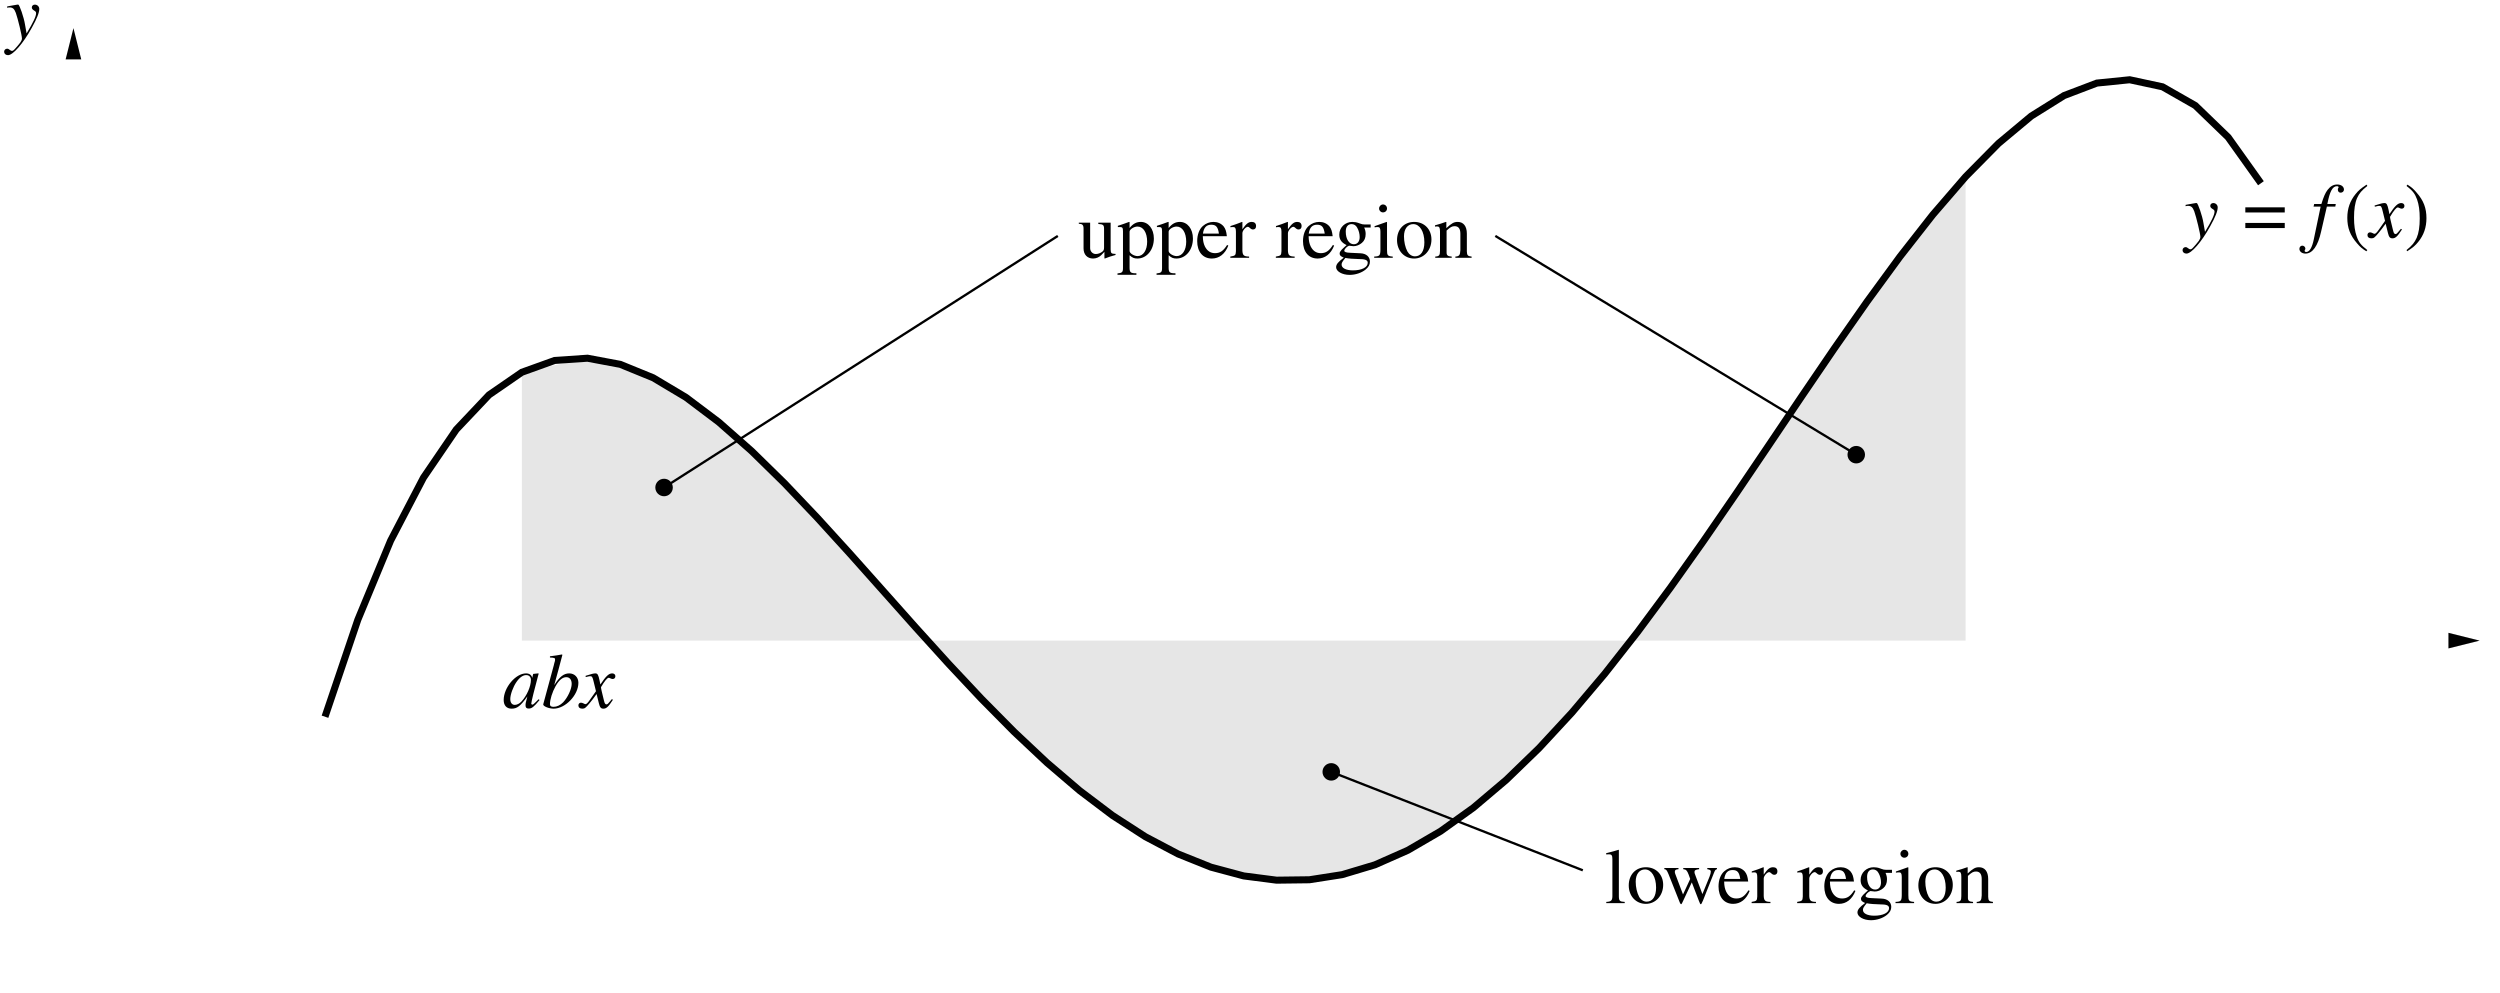
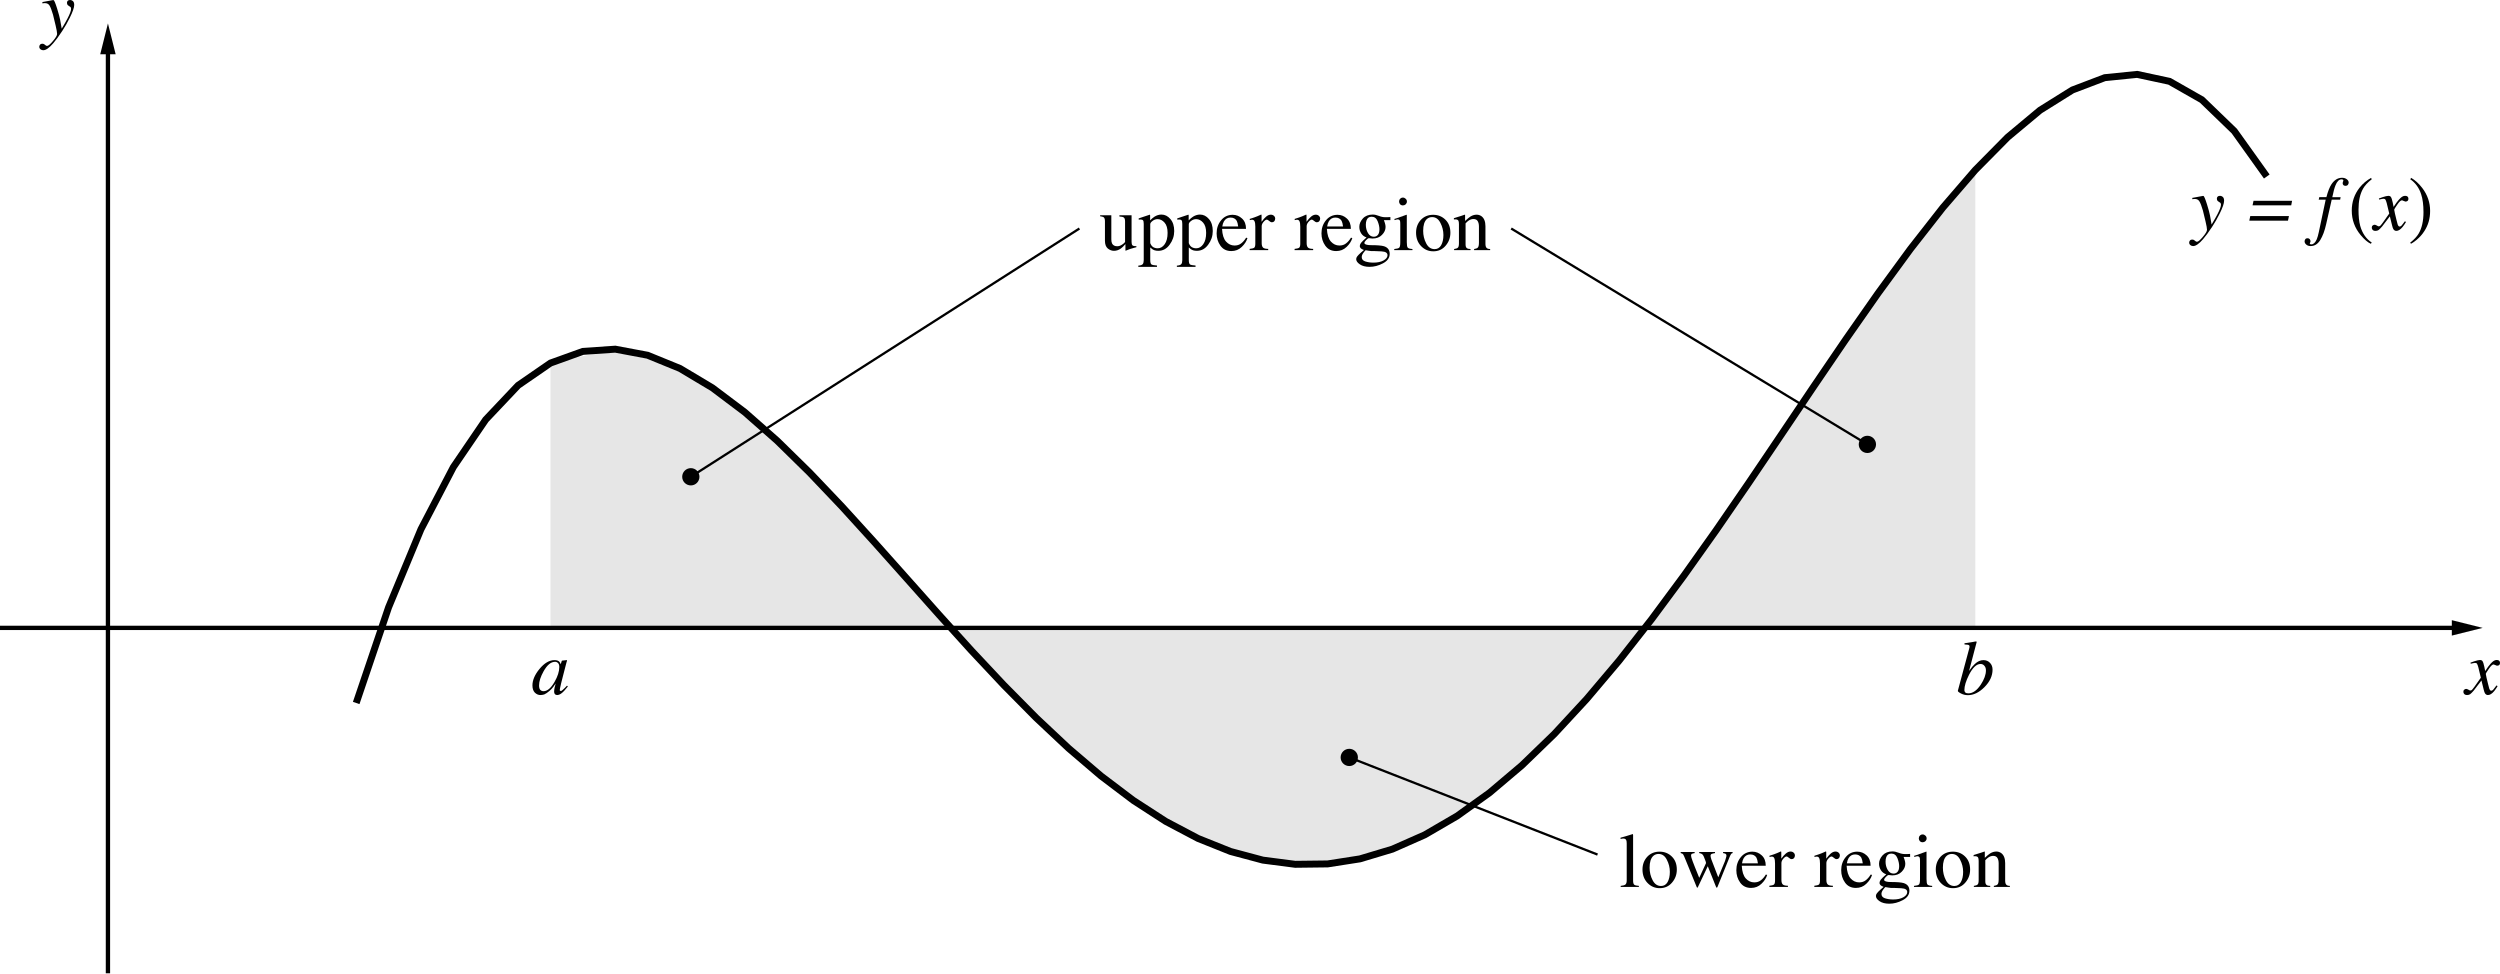
- <svg xmlns="http://www.w3.org/2000/svg" version="1.1" id="svg1" width="426.667" height="169.333" viewBox="0 0 426.667 169.333">
-   <defs id="defs1">
-     <clipPath clipPathUnits="userSpaceOnUse" id="clipPath1">
-       <path d="M -77.3,47.4 H 2306.7 V -3322.6 H -77.3 Z" id="path1" />
-     </clipPath>
-     <clipPath clipPathUnits="userSpaceOnUse" id="clipPath2">
-       <path d="M -13.333,176 H 433.333 V -6.667 H -13.333 Z" id="path2" />
-     </clipPath>
-     <clipPath clipPathUnits="userSpaceOnUse" id="clipPath3">
-       <path d="M -6.667,169.333 H 426.667 V 0 H -6.667 Z" id="path3" />
-     </clipPath>
-   </defs>
-   <g id="g1">
-     <g id="g19">
-       <g clip-path="url(#clipPath3)" id="g18">
-         <g clip-path="url(#clipPath2)" id="g17">
-           <path d="m 798,903.508 84,17.98 84,-25.027 84,-56.723 84,-78.136 84,-90.321 84,-94.316 84,-91.172 84,-81.93 84,-67.64 84,-49.336 84,-28.082 84,-4.903 84,19.145 84,43.016 84,65.671 84,86.059 84,103.137 84,115.867 84,123.187 84,124.071 84,117.465 84,102.31 V 560 H 798 v 343.508" style="fill:#e6e6e6;fill-opacity:1;fill-rule:nonzero;stroke:none" transform="matrix(0.1333333,0,0,-0.1333333,-17.33333,184)" id="path4" />
-           <path d="m 546,462.582 42,124.055 42,101.351 42,80.555 42,61.602 42,44.418 42,28.945 42,15.117 42,2.863 42,-7.871 42,-17.156 42,-25.066 42,-31.657 42,-36.996 42,-41.14 42,-44.176 42,-46.145 42,-47.129 42,-47.187 42,-46.387 42,-44.785 42,-42.461 42,-39.469 42,-35.883 42,-31.757 42,-27.164 42,-22.172 42,-16.844 42,-11.238 42,-5.426 42,0.523 42,6.555 42,12.59 42,18.578 42,24.438 42,30.121 42,35.55 42,40.664 42,45.395 42,49.684 42,53.453 42,56.656 42,59.211 42,61.055 42,62.132 42,62.368 42,61.703 42,60.062 42,57.403 42,53.62 42,48.69 42,42.53 42,35.06 42,26.25 42,15.99 42,4.26 42,-9.03 42,-23.96 42,-40.55 42,-58.92" style="fill:none;stroke:#000000;stroke-width:9;stroke-linecap:butt;stroke-linejoin:miter;stroke-miterlimit:10;stroke-dasharray:none;stroke-opacity:1" transform="matrix(0.1333333,0,0,-0.1333333,-17.33333,184)" id="path5" />
-           <path d="m 84,560 h 3220 m -40,0 v 10 l 40,-10 -40,-10 v 10 h 40 M 224,112 v 1232 m 0,-40 h -10 l 10,40 10,-40 h -10 v 40" style="fill:#000000;fill-opacity:1;fill-rule:nonzero;stroke:none" transform="matrix(0.1333333,0,0,-0.1333333,-17.33333,184)" id="path6" />
-           <path d="M 1484,1078 980,756 m 1064,322 462,-280 M 2156,266 1834,392" style="fill:none;stroke:#000000;stroke-width:3;stroke-linecap:butt;stroke-linejoin:miter;stroke-miterlimit:10;stroke-dasharray:none;stroke-opacity:1" transform="matrix(0.1333333,0,0,-0.1333333,-17.33333,184)" id="path7" />
-           <path d="m 991.199,756 c 0,6.184 -5.015,11.199 -11.199,11.199 -6.184,0 -11.199,-5.015 -11.199,-11.199 0,-6.184 5.015,-11.199 11.199,-11.199 6.184,0 11.199,5.015 11.199,11.199" style="fill:#000000;fill-opacity:1;fill-rule:nonzero;stroke:none" transform="matrix(0.1333333,0,0,-0.1333333,-17.33333,184)" id="path8" />
-           <path d="m 2517.2,798 c 0,6.184 -5.02,11.199 -11.2,11.199 -6.18,0 -11.2,-5.015 -11.2,-11.199 0,-6.184 5.02,-11.199 11.2,-11.199 6.18,0 11.2,5.015 11.2,11.199" style="fill:#000000;fill-opacity:1;fill-rule:nonzero;stroke:none" transform="matrix(0.1333333,0,0,-0.1333333,-17.33333,184)" id="path9" />
-           <path d="m 1845.2,392 c 0,6.184 -5.02,11.199 -11.2,11.199 -6.18,0 -11.2,-5.015 -11.2,-11.199 0,-6.184 5.02,-11.199 11.2,-11.199 6.18,0 11.2,5.015 11.2,11.199" style="fill:#000000;fill-opacity:1;fill-rule:nonzero;stroke:none" transform="matrix(0.1333333,0,0,-0.1333333,-17.33333,184)" id="path10" />
-           <text xml:space="preserve" transform="matrix(1.333333,0,0,1.333333,85.73333,120.8)" clip-path="url(#clipPath1)" id="text17">
-             <tspan style="font-style:italic;font-variant:normal;font-weight:normal;font-size:10px;font-family:Times;writing-mode:lr-tb;fill:#000000;fill-opacity:1;fill-rule:nonzero;stroke:none" x="0" dx="0 179.8 61.08" y="0" id="tspan10">abx</tspan>
-             <tspan style="font-style:italic;font-variant:normal;font-weight:normal;font-size:10px;font-family:Times;writing-mode:lr-tb;fill:#000000;fill-opacity:1;fill-rule:nonzero;stroke:none" x="-63.54" y="-85.6" id="tspan11">y</tspan>
-             <tspan style="font-style:italic;font-variant:normal;font-weight:normal;font-size:10px;font-family:Times;writing-mode:lr-tb;fill:#000000;fill-opacity:1;fill-rule:nonzero;stroke:none" x="215.3" y="-60.2" id="tspan12">y = f</tspan>
-             <tspan style="font-variant:normal;font-weight:normal;font-size:10px;font-family:Times;writing-mode:lr-tb;fill:#000000;fill-opacity:1;fill-rule:nonzero;stroke:none" x="235.67" y="-60.2" id="tspan13">(</tspan>
-             <tspan style="font-style:italic;font-variant:normal;font-weight:normal;font-size:10px;font-family:Times;writing-mode:lr-tb;fill:#000000;fill-opacity:1;fill-rule:nonzero;stroke:none" x="239" y="-60.2" id="tspan14">x</tspan>
-             <tspan style="font-variant:normal;font-weight:normal;font-size:10px;font-family:Times;writing-mode:lr-tb;fill:#000000;fill-opacity:1;fill-rule:nonzero;stroke:none" x="243.44" y="-60.2" id="tspan15">)</tspan>
-             <tspan style="font-variant:normal;font-weight:normal;font-size:10px;font-family:Times;writing-mode:lr-tb;fill:#000000;fill-opacity:1;fill-rule:nonzero;stroke:none" x="73.691" y="-57.6" id="tspan16">upper region</tspan>
-             <tspan style="font-variant:normal;font-weight:normal;font-size:10px;font-family:Times;writing-mode:lr-tb;fill:#000000;fill-opacity:1;fill-rule:nonzero;stroke:none" x="141.1" y="25" id="tspan17">lower region</tspan>
-           </text>
-         </g>
+ <svg xmlns="http://www.w3.org/2000/svg" xmlns:xlink="http://www.w3.org/1999/xlink" width="324.249pt" height="126.236pt" viewBox="0 0 324.249 126.236" version="1.1" id="svg62">
+   <defs id="defs18">
+     <g id="g18">
+       <g id="glyph-0-0">
+         <path d="m 3.641,-3.531 c 0,-0.227 -0.055,-0.395 -0.156,-0.5 C 3.379,-4.145 3.25,-4.203 3.094,-4.203 c -0.531,0 -1.027,0.406 -1.484,1.219 -0.398,0.711 -0.594,1.324 -0.594,1.844 0,0.262 0.051,0.453 0.156,0.578 0.113,0.117 0.254,0.172 0.422,0.172 0.488,0 0.961,-0.395 1.422,-1.188 0.414,-0.719 0.625,-1.367 0.625,-1.953 z M 3.031,-4.422 c 0.258,0 0.457,0.062 0.594,0.188 0.07,0.074 0.129,0.168 0.172,0.281 L 3.828,-3.875 3.938,-4.25 C 3.945,-4.289 3.957,-4.316 3.969,-4.328 3.977,-4.348 4,-4.359 4.031,-4.359 l 0.562,-0.062 c 0.031,0 0.047,0.008 0.047,0.016 0.008,0.012 0.008,0.031 0,0.062 -0.012,0.043 -0.023,0.078 -0.031,0.109 -0.012,0.023 -0.023,0.055 -0.031,0.094 l -0.453,1.75 c -0.094,0.375 -0.18,0.703 -0.25,0.984 -0.117,0.5 -0.172,0.789 -0.172,0.859 0,0.043 0.008,0.074 0.031,0.094 0.031,0.023 0.062,0.031 0.094,0.031 0.031,0 0.062,-0.004 0.094,-0.016 0.031,-0.02 0.07,-0.051 0.125,-0.094 L 4.125,-0.594 C 4.156,-0.625 4.188,-0.656 4.219,-0.688 4.25,-0.719 4.289,-0.754 4.344,-0.797 L 4.641,-1.109 4.75,-1 C 4.414,-0.57 4.145,-0.281 3.938,-0.125 3.738,0.027 3.547,0.109 3.359,0.109 c -0.125,0 -0.227,-0.043 -0.297,-0.125 C 3,-0.098 2.969,-0.207 2.969,-0.344 c 0,-0.113 0.02,-0.281 0.062,-0.5 C 3.082,-1.062 3.129,-1.242 3.172,-1.391 3.109,-1.297 3.008,-1.156 2.875,-0.969 2.738,-0.781 2.566,-0.598 2.359,-0.422 2.117,-0.211 1.895,-0.059 1.688,0.031 c -0.18,0.051 -0.344,0.078 -0.5,0.078 -0.262,0 -0.5,-0.105 -0.719,-0.312 -0.211,-0.219 -0.312,-0.531 -0.312,-0.938 0,-0.676 0.301,-1.383 0.906,-2.125 0.633,-0.77 1.289,-1.156 1.969,-1.156 z m 0,0" id="path1" />
+       </g>
+       <g id="glyph-0-1">
+         <path d="M 1.688,-5.859 C 1.707,-5.93 1.723,-5.992 1.734,-6.047 1.742,-6.109 1.75,-6.156 1.75,-6.188 1.75,-6.227 1.738,-6.27 1.719,-6.312 1.695,-6.352 1.645,-6.383 1.562,-6.406 1.539,-6.414 1.504,-6.422 1.453,-6.422 1.398,-6.43 1.281,-6.441 1.094,-6.453 v -0.156 C 1.195,-6.629 1.312,-6.645 1.438,-6.656 c 0.125,-0.02 0.289,-0.047 0.5,-0.078 0.02,0 0.113,-0.016 0.281,-0.047 0.176,-0.039 0.305,-0.062 0.391,-0.062 0.008,0 0.02,0.008 0.031,0.016 0.02,0.012 0.031,0.031 0.031,0.062 l -0.016,0.062 -0.969,3.688 c 0.289,-0.414 0.539,-0.719 0.75,-0.906 0.352,-0.332 0.723,-0.5 1.109,-0.5 0.352,0 0.641,0.121 0.859,0.359 0.219,0.23 0.328,0.523 0.328,0.875 0,0.812 -0.355,1.574 -1.062,2.281 C 2.984,-0.219 2.27,0.125 1.531,0.125 1.195,0.125 0.891,0.043 0.609,-0.109 0.336,-0.254 0.211,-0.367 0.234,-0.453 Z m -0.094,5.75 c 0.57,0 1.109,-0.375 1.609,-1.125 C 3.648,-1.91 3.875,-2.531 3.875,-3.094 c 0,-0.25 -0.07,-0.445 -0.203,-0.594 -0.125,-0.156 -0.293,-0.234 -0.5,-0.234 -0.512,0 -1.008,0.465 -1.484,1.391 -0.406,0.805 -0.609,1.469 -0.609,2 0,0.125 0.039,0.23 0.125,0.312 0.082,0.074 0.211,0.109 0.391,0.109 z m 0,0" id="path2" />
+       </g>
+       <g id="glyph-0-2">
+         <path d="m -0.281,-0.328 c 0,-0.125 0.043,-0.211 0.125,-0.266 0.074,-0.062 0.152,-0.094 0.234,-0.094 0.039,0 0.078,0.008 0.109,0.016 0.039,0.012 0.086,0.031 0.141,0.062 L 0.5,-0.516 c 0.02,0.012 0.039,0.023 0.062,0.031 0.02,0 0.039,0 0.062,0 0.082,0 0.145,-0.02 0.188,-0.062 0.051,-0.039 0.164,-0.18 0.344,-0.422 0.125,-0.164 0.398,-0.555 0.828,-1.172 0,-0.02 -0.043,-0.191 -0.125,-0.516 C 1.785,-2.988 1.719,-3.27 1.656,-3.5 1.594,-3.727 1.535,-3.879 1.484,-3.953 1.441,-4.023 1.352,-4.062 1.219,-4.062 c -0.043,0 -0.133,0.016 -0.266,0.047 -0.086,0.023 -0.18,0.043 -0.281,0.062 l -0.031,-0.141 0.531,-0.188 C 1.316,-4.332 1.445,-4.367 1.562,-4.391 1.688,-4.422 1.789,-4.438 1.875,-4.438 c 0.133,0 0.234,0.039 0.297,0.109 0.102,0.137 0.191,0.398 0.266,0.781 L 2.547,-3 c 0.289,-0.445 0.52,-0.758 0.688,-0.938 0.145,-0.164 0.281,-0.289 0.406,-0.375 0.133,-0.082 0.258,-0.125 0.375,-0.125 0.113,0 0.203,0.016 0.266,0.047 0.125,0.062 0.188,0.18 0.188,0.344 0,0.105 -0.031,0.188 -0.094,0.25 -0.062,0.062 -0.141,0.094 -0.234,0.094 -0.043,0 -0.078,0 -0.109,0 C 4,-3.711 3.969,-3.727 3.938,-3.75 L 3.797,-3.797 C 3.766,-3.816 3.734,-3.832 3.703,-3.844 3.672,-3.852 3.645,-3.859 3.625,-3.859 c -0.148,0 -0.352,0.195 -0.609,0.578 -0.262,0.375 -0.391,0.59 -0.391,0.641 0,0.055 0.031,0.215 0.094,0.484 0.062,0.262 0.129,0.543 0.203,0.844 0.062,0.281 0.113,0.48 0.156,0.594 0.07,0.18 0.156,0.266 0.25,0.266 0.094,0 0.18,-0.047 0.266,-0.141 0.094,-0.102 0.234,-0.285 0.422,-0.547 l 0.141,0.094 c -0.148,0.25 -0.293,0.465 -0.438,0.641 C 3.438,-0.062 3.164,0.109 2.906,0.109 2.738,0.109 2.609,0.027 2.516,-0.125 2.461,-0.219 2.41,-0.367 2.359,-0.578 L 2.062,-1.781 l -1,1.312 C 0.863,-0.238 0.707,-0.082 0.594,0 0.488,0.07 0.359,0.109 0.203,0.109 c -0.207,0 -0.348,-0.07 -0.422,-0.203 -0.039,-0.062 -0.062,-0.141 -0.062,-0.234 z m 0,0" id="path3" />
+       </g>
+       <g id="glyph-0-3">
+         <path d="m -0.266,1.625 c 0,-0.105 0.039,-0.199 0.109,-0.281 C -0.094,1.27 0,1.234 0.125,1.234 c 0.082,0 0.156,0.016 0.219,0.047 0.062,0.031 0.125,0.078 0.188,0.141 L 0.594,1.469 C 0.613,1.488 0.633,1.5 0.656,1.5 0.688,1.508 0.719,1.516 0.75,1.516 c 0.156,0 0.41,-0.215 0.766,-0.641 0.352,-0.418 0.531,-0.719 0.531,-0.906 0,-0.188 -0.062,-0.547 -0.188,-1.078 C 1.742,-1.641 1.629,-2.113 1.516,-2.531 1.348,-3.113 1.195,-3.508 1.062,-3.719 c -0.125,-0.207 -0.32,-0.312 -0.578,-0.312 -0.023,0 -0.059,0 -0.109,0 -0.043,0 -0.121,0.012 -0.234,0.031 v -0.172 l 1.344,-0.25 h 0.094 c 0.082,-0.008 0.238,0.355 0.469,1.094 0.207,0.668 0.336,1.152 0.391,1.453 l 0.203,1.156 c 0.344,-0.57 0.594,-1.008 0.75,-1.312 0.312,-0.602 0.469,-1.023 0.469,-1.266 0,-0.051 -0.012,-0.102 -0.031,-0.156 C 3.805,-3.516 3.758,-3.562 3.688,-3.594 L 3.609,-3.641 c -0.055,-0.031 -0.117,-0.078 -0.188,-0.141 -0.062,-0.07 -0.094,-0.172 -0.094,-0.297 0,-0.102 0.031,-0.188 0.094,-0.25 0.062,-0.07 0.16,-0.109 0.297,-0.109 0.156,0 0.285,0.055 0.391,0.156 0.102,0.094 0.156,0.258 0.156,0.484 0,0.344 -0.195,0.902 -0.578,1.672 C 3.395,-1.531 3.066,-0.957 2.703,-0.406 2.254,0.277 1.863,0.812 1.531,1.188 1.02,1.781 0.594,2.078 0.25,2.078 c -0.137,0 -0.254,-0.043 -0.359,-0.125 C -0.211,1.867 -0.266,1.758 -0.266,1.625 Z m 0,0" id="path4" />
+       </g>
+       <g id="glyph-0-4" />
+       <g id="glyph-0-5">
+         <path d="M 6.141,-3.797 6.031,-3.203 H 1.016 l 0.125,-0.594 z m -0.406,1.984 -0.125,0.594 H 0.594 l 0.125,-0.594 z m 0,0" id="path5" />
+       </g>
+       <g id="glyph-0-6">
+         <path d="m 4.234,-6.156 c 0,0.105 -0.039,0.203 -0.109,0.297 -0.074,0.086 -0.172,0.125 -0.297,0.125 -0.117,0 -0.211,-0.031 -0.281,-0.094 -0.062,-0.07 -0.094,-0.156 -0.094,-0.25 0,-0.062 0.031,-0.176 0.094,-0.344 0,-0.039 -0.023,-0.078 -0.062,-0.109 C 3.43,-6.562 3.375,-6.578 3.312,-6.578 c -0.324,0 -0.59,0.266 -0.797,0.797 -0.125,0.305 -0.262,0.809 -0.406,1.516 H 3.188 L 3.125,-3.938 H 2.031 L 1.312,-0.766 c -0.188,0.852 -0.445,1.539 -0.766,2.062 -0.324,0.52 -0.738,0.781 -1.25,0.781 -0.227,0 -0.414,-0.062 -0.562,-0.188 -0.145,-0.125 -0.219,-0.266 -0.219,-0.422 0,-0.094 0.031,-0.188 0.094,-0.281 0.062,-0.086 0.156,-0.125 0.281,-0.125 0.117,0 0.211,0.035 0.281,0.109 0.074,0.082 0.109,0.176 0.109,0.281 0,0.051 -0.016,0.109 -0.047,0.172 -0.031,0.062 -0.047,0.102 -0.047,0.125 0,0.031 0.023,0.055 0.062,0.078 0.031,0.02 0.078,0.031 0.141,0.031 0.273,0 0.508,-0.219 0.703,-0.656 C 0.188,0.973 0.273,0.66 0.359,0.266 L 1.25,-3.938 H 0.344 L 0.422,-4.266 H 1.344 C 1.539,-5.016 1.758,-5.57 2,-5.938 2.375,-6.5 2.832,-6.781 3.375,-6.781 c 0.238,0 0.441,0.062 0.609,0.188 0.164,0.125 0.25,0.273 0.25,0.438 z m 0,0" id="path6" />
+       </g>
+       <g id="glyph-1-0">
+         <path d="m 0.453,-2.516 c 0,-1.125 0.336,-2.117 1.016,-2.984 0.414,-0.52 0.91,-0.941 1.484,-1.266 l 0.094,0.172 c -0.531,0.418 -0.906,0.824 -1.125,1.219 -0.398,0.688 -0.594,1.602 -0.594,2.734 0,0.844 0.07,1.543 0.219,2.094 0.27,0.965 0.77,1.691 1.5,2.172 l -0.125,0.156 c -0.406,-0.188 -0.844,-0.562 -1.312,-1.125 -0.773,-0.926 -1.156,-1.984 -1.156,-3.172 z m 0,0" id="path7" />
+       </g>
+       <g id="glyph-1-1">
+         <path d="m 2.844,-2.469 c 0,0.492 -0.062,0.953 -0.188,1.391 -0.125,0.43 -0.312,0.836 -0.562,1.219 C 1.844,0.547 1.5,0.93 1.062,1.297 0.781,1.523 0.547,1.688 0.359,1.781 L 0.266,1.625 c 0.5,-0.387 0.863,-0.777 1.094,-1.172 0.414,-0.695 0.625,-1.625 0.625,-2.781 0,-0.938 -0.102,-1.703 -0.297,-2.297 C 1.426,-5.457 0.953,-6.113 0.266,-6.594 l 0.125,-0.172 c 0.508,0.293 0.988,0.73 1.438,1.312 0.676,0.887 1.016,1.883 1.016,2.984 z m 0,0" id="path8" />
+       </g>
+       <g id="glyph-1-2">
+         <path d="m 1.547,-4.516 v 3.125 c 0,0.219 0.031,0.398 0.094,0.531 C 1.766,-0.617 1.988,-0.5 2.312,-0.5 c 0.219,0 0.43,-0.07 0.641,-0.219 0.125,-0.07 0.25,-0.18 0.375,-0.328 V -3.719 c 0,-0.258 -0.055,-0.426 -0.156,-0.5 C 3.078,-4.301 2.883,-4.348 2.594,-4.359 v -0.156 h 1.578 v 3.438 c 0,0.219 0.035,0.371 0.109,0.453 0.082,0.086 0.254,0.121 0.516,0.109 V -0.375 c -0.188,0.043 -0.324,0.078 -0.406,0.109 -0.086,0.023 -0.227,0.062 -0.422,0.125 -0.086,0.031 -0.273,0.105 -0.562,0.219 -0.012,0 -0.023,-0.012 -0.031,-0.031 0,-0.012 0,-0.027 0,-0.047 V -0.781 C 3.156,-0.52 2.957,-0.328 2.781,-0.203 2.5,-0.004 2.203,0.094 1.891,0.094 1.609,0.094 1.344,-0.004 1.094,-0.203 0.844,-0.41 0.719,-0.75 0.719,-1.219 V -3.75 c 0,-0.258 -0.059,-0.43 -0.172,-0.516 -0.074,-0.051 -0.227,-0.094 -0.453,-0.125 v -0.125 z M 2.5,-4.578 Z m 0,0" id="path9" />
+       </g>
+       <g id="glyph-1-3">
+         <path d="m 1.594,-0.906 c 0.082,0.23 0.207,0.402 0.375,0.516 0.176,0.105 0.375,0.156 0.594,0.156 0.352,0 0.656,-0.176 0.906,-0.531 0.25,-0.352 0.375,-0.844 0.375,-1.469 0,-0.594 -0.133,-1.035 -0.391,-1.328 -0.262,-0.301 -0.562,-0.453 -0.906,-0.453 -0.242,0 -0.461,0.078 -0.656,0.234 C 1.691,-3.633 1.594,-3.492 1.594,-3.359 Z M 0.047,2.016 C 0.348,1.992 0.539,1.926 0.625,1.812 0.707,1.707 0.75,1.535 0.75,1.297 v -4.688 c 0,-0.25 -0.031,-0.406 -0.094,-0.469 C 0.602,-3.93 0.492,-3.969 0.328,-3.969 c -0.043,0 -0.078,0.008 -0.109,0.016 -0.031,0 -0.074,0 -0.125,0 v -0.156 l 0.453,-0.156 c 0.02,0 0.348,-0.109 0.984,-0.328 0.02,0 0.031,0.012 0.031,0.031 0.008,0.012 0.016,0.027 0.016,0.047 v 0.656 c 0.219,-0.219 0.41,-0.379 0.578,-0.484 0.289,-0.176 0.586,-0.266 0.891,-0.266 0.445,0 0.832,0.195 1.156,0.578 0.332,0.375 0.5,0.898 0.5,1.562 0,0.648 -0.199,1.234 -0.594,1.766 -0.387,0.531 -0.875,0.797 -1.469,0.797 -0.18,0 -0.336,-0.023 -0.469,-0.062 C 1.961,-0.039 1.77,-0.164 1.594,-0.344 V 1.25 c 0,0.332 0.051,0.535 0.156,0.609 C 1.863,1.93 2.102,1.977 2.469,2 V 2.172 H 0.047 Z m 0,0" id="path10" />
+       </g>
+       <g id="glyph-1-4">
+         <path d="m 2.297,-4.578 c 0.457,0 0.859,0.164 1.203,0.484 0.344,0.312 0.516,0.762 0.516,1.344 H 0.906 c 0.039,0.75 0.211,1.297 0.516,1.641 0.312,0.344 0.68,0.516 1.109,0.516 0.332,0 0.613,-0.086 0.844,-0.266 0.238,-0.176 0.457,-0.426 0.656,-0.75 L 4.203,-1.562 c -0.125,0.418 -0.375,0.805 -0.75,1.156 -0.367,0.355 -0.812,0.531 -1.344,0.531 -0.605,0 -1.074,-0.227 -1.406,-0.688 -0.336,-0.469 -0.5,-1.004 -0.5,-1.609 0,-0.656 0.191,-1.219 0.578,-1.688 0.383,-0.477 0.891,-0.719 1.516,-0.719 z M 2,-4.219 c -0.367,0 -0.648,0.164 -0.844,0.484 C 1.051,-3.555 0.977,-3.332 0.938,-3.062 H 3 C 2.957,-3.395 2.895,-3.641 2.812,-3.797 2.645,-4.078 2.375,-4.219 2,-4.219 Z m 0.234,-0.359 z m 0,0" id="path11" />
+       </g>
+       <g id="glyph-1-5">
+         <path d="m 0.047,-0.156 c 0.301,-0.031 0.5,-0.082 0.594,-0.156 0.094,-0.082 0.141,-0.254 0.141,-0.516 V -3.031 C 0.781,-3.352 0.75,-3.582 0.688,-3.719 0.633,-3.863 0.523,-3.938 0.359,-3.938 c -0.031,0 -0.074,0.008 -0.125,0.016 C 0.18,-3.91 0.125,-3.898 0.062,-3.891 v -0.156 c 0.188,-0.062 0.379,-0.125 0.578,-0.188 0.195,-0.07 0.332,-0.125 0.406,-0.156 0.164,-0.062 0.332,-0.133 0.5,-0.219 0.02,0 0.031,0.012 0.031,0.031 0.008,0.012 0.016,0.043 0.016,0.094 v 0.812 C 1.801,-3.961 2,-4.188 2.188,-4.344 c 0.195,-0.164 0.398,-0.25 0.609,-0.25 0.164,0 0.301,0.055 0.406,0.156 0.102,0.094 0.156,0.215 0.156,0.359 0,0.137 -0.043,0.25 -0.125,0.344 -0.074,0.086 -0.172,0.125 -0.297,0.125 -0.117,0 -0.234,-0.055 -0.359,-0.172 -0.125,-0.113 -0.227,-0.172 -0.297,-0.172 -0.117,0 -0.258,0.094 -0.422,0.281 -0.168,0.188 -0.25,0.383 -0.25,0.578 v 2.188 c 0,0.281 0.062,0.48 0.188,0.594 0.133,0.105 0.352,0.156 0.656,0.156 V 0 h -2.406 z m 0,0" id="path12" />
+       </g>
+       <g id="glyph-1-6" />
+       <g id="glyph-1-7">
+         <path d="m 0.984,0.906 c 0,0.27 0.148,0.457 0.453,0.562 C 1.75,1.57 2.102,1.625 2.5,1.625 c 0.539,0 0.977,-0.094 1.312,-0.281 0.344,-0.188 0.516,-0.418 0.516,-0.688 0,-0.219 -0.137,-0.367 -0.406,-0.438 -0.18,-0.043 -0.5,-0.07 -0.969,-0.078 -0.117,0 -0.242,-0.008 -0.375,-0.016 -0.137,0 -0.262,0 -0.375,0 C 2.129,0.113 2.016,0.098 1.859,0.078 1.703,0.055 1.582,0.035 1.5,0.016 c -0.031,0 -0.125,0.102 -0.281,0.312 C 1.062,0.535 0.984,0.727 0.984,0.906 Z m 0.625,-2.547 c -0.293,-0.094 -0.523,-0.266 -0.688,-0.516 -0.168,-0.258 -0.25,-0.547 -0.25,-0.859 0,-0.375 0.148,-0.734 0.453,-1.078 0.312,-0.344 0.742,-0.516 1.297,-0.516 0.238,0 0.5,0.059 0.781,0.172 0.289,0.117 0.566,0.172 0.828,0.172 0.062,0 0.16,0 0.297,0 0.145,-0.008 0.25,-0.016 0.312,-0.016 h 0.062 v 0.391 h -0.844 c 0.051,0.137 0.094,0.258 0.125,0.359 0.062,0.188 0.094,0.367 0.094,0.531 0,0.375 -0.156,0.719 -0.469,1.031 C 3.305,-1.656 2.895,-1.5 2.375,-1.5 c -0.086,0 -0.234,-0.016 -0.453,-0.047 -0.094,0 -0.219,0.086 -0.375,0.25 -0.148,0.156 -0.219,0.281 -0.219,0.375 0,0.105 0.113,0.184 0.344,0.234 0.145,0.031 0.305,0.047 0.484,0.047 0.844,0 1.414,0.047 1.719,0.141 0.488,0.156 0.734,0.488 0.734,0.984 0,0.52 -0.293,0.93 -0.875,1.234 C 3.16,2.02 2.582,2.172 2,2.172 1.469,2.172 1.047,2.062 0.734,1.844 0.422,1.633 0.266,1.41 0.266,1.172 c 0,-0.117 0.039,-0.23 0.125,-0.344 0.082,-0.117 0.242,-0.281 0.484,-0.5 l 0.328,-0.281 0.062,-0.062 c -0.156,-0.062 -0.273,-0.117 -0.344,-0.172 -0.125,-0.102 -0.188,-0.219 -0.188,-0.344 0,-0.125 0.051,-0.258 0.156,-0.406 0.113,-0.145 0.352,-0.379 0.719,-0.703 z m 0.938,-0.094 c 0.176,0 0.328,-0.051 0.453,-0.156 0.188,-0.156 0.281,-0.426 0.281,-0.812 0,-0.312 -0.078,-0.66 -0.234,-1.047 -0.156,-0.383 -0.418,-0.578 -0.781,-0.578 -0.324,0 -0.543,0.152 -0.656,0.453 -0.062,0.156 -0.094,0.355 -0.094,0.594 0,0.398 0.094,0.758 0.281,1.078 0.188,0.312 0.438,0.469 0.75,0.469 z M 2.5,-4.609 Z m 0,0" id="path13" />
+       </g>
+       <g id="glyph-1-8">
+         <path d="M 0.828,-6.297 C 0.828,-6.441 0.875,-6.562 0.969,-6.656 1.062,-6.758 1.18,-6.812 1.328,-6.812 c 0.133,0 0.254,0.055 0.359,0.156 0.102,0.094 0.156,0.215 0.156,0.359 0,0.137 -0.055,0.258 -0.156,0.359 C 1.582,-5.844 1.461,-5.797 1.328,-5.797 1.18,-5.797 1.062,-5.844 0.969,-5.938 0.875,-6.039 0.828,-6.16 0.828,-6.297 Z m -0.625,6.156 C 0.547,-0.172 0.758,-0.227 0.844,-0.312 0.938,-0.395 0.984,-0.629 0.984,-1.016 V -3.344 c 0,-0.207 -0.012,-0.352 -0.031,-0.438 -0.055,-0.133 -0.156,-0.203 -0.312,-0.203 -0.031,0 -0.07,0.008 -0.109,0.016 -0.031,0 -0.133,0.027 -0.297,0.078 v -0.156 l 0.219,-0.062 c 0.562,-0.188 0.957,-0.328 1.188,-0.422 0.094,-0.039 0.148,-0.062 0.172,-0.062 0.008,0.023 0.016,0.047 0.016,0.078 v 3.5 c 0,0.375 0.039,0.609 0.125,0.703 C 2.047,-0.219 2.25,-0.16 2.562,-0.141 V 0 H 0.203 Z m 0,0" id="path14" />
+       </g>
+       <g id="glyph-1-9">
+         <path d="m 0.25,-2.266 c 0,-0.645 0.203,-1.191 0.609,-1.641 0.414,-0.445 0.953,-0.672 1.609,-0.672 0.633,0 1.164,0.215 1.594,0.641 0.426,0.418 0.641,0.98 0.641,1.688 0,0.648 -0.211,1.211 -0.625,1.688 -0.406,0.48 -0.938,0.719 -1.594,0.719 -0.625,0 -1.156,-0.227 -1.594,-0.688 C 0.461,-0.988 0.25,-1.566 0.25,-2.266 Z M 2.328,-4.281 c -0.262,0 -0.484,0.086 -0.672,0.25 -0.324,0.293 -0.484,0.805 -0.484,1.531 0,0.586 0.129,1.125 0.391,1.625 0.258,0.5 0.625,0.75 1.094,0.75 0.363,0 0.645,-0.164 0.844,-0.5 0.195,-0.344 0.297,-0.785 0.297,-1.328 0,-0.562 -0.133,-1.086 -0.391,-1.578 -0.25,-0.5 -0.609,-0.75 -1.078,-0.75 z M 2.5,-4.578 Z m 0,0" id="path15" />
+       </g>
+       <g id="glyph-1-10">
+         <path d="M 0.188,-0.141 C 0.414,-0.172 0.578,-0.227 0.672,-0.312 0.766,-0.395 0.812,-0.586 0.812,-0.891 v -2.469 c 0,-0.207 -0.023,-0.352 -0.062,-0.438 -0.062,-0.125 -0.195,-0.188 -0.391,-0.188 -0.023,0 -0.047,0 -0.078,0 -0.031,0 -0.074,0.008 -0.125,0.016 V -4.141 C 0.289,-4.18 0.609,-4.281 1.109,-4.438 L 1.562,-4.594 c 0.031,0 0.047,0.012 0.047,0.031 0,0.012 0,0.031 0,0.062 v 0.719 C 1.91,-4.062 2.145,-4.254 2.312,-4.359 2.57,-4.516 2.836,-4.594 3.109,-4.594 c 0.219,0 0.422,0.062 0.609,0.188 0.352,0.25 0.531,0.688 0.531,1.312 v 2.281 c 0,0.242 0.047,0.414 0.141,0.516 0.094,0.105 0.25,0.156 0.469,0.156 V 0 H 2.781 v -0.141 c 0.227,-0.031 0.391,-0.094 0.484,-0.188 0.094,-0.102 0.141,-0.32 0.141,-0.656 V -3.062 C 3.406,-3.344 3.352,-3.57 3.25,-3.75 3.145,-3.938 2.957,-4.031 2.688,-4.031 c -0.199,0 -0.398,0.062 -0.594,0.188 -0.117,0.074 -0.258,0.199 -0.422,0.375 v 2.734 c 0,0.23 0.051,0.387 0.156,0.469 0.102,0.086 0.266,0.125 0.484,0.125 V 0 H 0.188 Z M 2.5,-4.594 Z m 0,0" id="path16" />
+       </g>
+       <g id="glyph-1-11">
+         <path d="M 0.203,-0.141 C 0.504,-0.172 0.707,-0.227 0.812,-0.312 0.926,-0.406 0.984,-0.586 0.984,-0.859 v -4.781 c 0,-0.207 -0.023,-0.352 -0.062,-0.438 -0.062,-0.133 -0.195,-0.203 -0.391,-0.203 -0.043,0 -0.094,0.008 -0.156,0.016 -0.055,0.012 -0.117,0.027 -0.188,0.047 v -0.172 c 0.438,-0.113 0.961,-0.27 1.578,-0.469 0.02,0 0.031,0.012 0.031,0.031 0.008,0.023 0.016,0.062 0.016,0.125 v 5.859 c 0,0.281 0.047,0.465 0.141,0.547 0.102,0.086 0.305,0.137 0.609,0.156 V 0 H 0.203 Z m 0,0" id="path17" />
+       </g>
+       <g id="glyph-1-12">
+         <path d="m 4.656,-4.391 c -0.199,0.031 -0.344,0.07 -0.438,0.109 -0.094,0.043 -0.141,0.125 -0.141,0.25 0,0.062 0.008,0.133 0.031,0.203 0.02,0.074 0.047,0.164 0.078,0.266 l 0.891,2.312 0.875,-2.109 C 5.984,-3.453 6.02,-3.57 6.062,-3.719 6.113,-3.875 6.141,-3.988 6.141,-4.062 6.141,-4.176 6.102,-4.254 6.031,-4.297 5.957,-4.336 5.848,-4.367 5.703,-4.391 V -4.531 H 6.938 v 0.141 C 6.863,-4.379 6.801,-4.344 6.75,-4.281 6.695,-4.219 6.625,-4.07 6.531,-3.844 L 4.969,0.016 C 4.945,0.047 4.93,0.066 4.922,0.078 4.91,0.086 4.898,0.094 4.891,0.094 4.848,0.07 4.82,0.055 4.812,0.047 L 3.719,-2.688 2.422,0.047 c 0,0.008 -0.008,0.02 -0.016,0.031 C 2.395,0.086 2.379,0.094 2.359,0.094 2.316,0.07 2.297,0.055 2.297,0.047 l -1.469,-3.594 c -0.156,-0.395 -0.262,-0.625 -0.312,-0.688 -0.055,-0.07 -0.156,-0.125 -0.312,-0.156 V -4.531 h 1.812 v 0.141 c -0.156,0.023 -0.277,0.055 -0.359,0.094 -0.074,0.031 -0.109,0.117 -0.109,0.25 0,0.094 0.066,0.328 0.203,0.703 0.07,0.211 0.172,0.465 0.297,0.766 l 0.562,1.391 0.875,-1.891 v -0.062 C 3.484,-3.203 3.445,-3.32 3.375,-3.5 3.312,-3.676 3.25,-3.832 3.188,-3.969 3.125,-4.113 3.051,-4.211 2.969,-4.266 2.883,-4.328 2.766,-4.367 2.609,-4.391 V -4.531 H 4.656 Z m 0,0" id="path18" />
      </g>
    </g>
+   </defs>
+   <path fill-rule="nonzero" fill="#e6e6e6" fill-opacity="1" d="m 71.398,47.088 8.402,-1.801 8.398,2.504 8.402,5.672 L 105,61.279 l 8.398,9.031 8.402,9.43 8.398,9.117 8.402,8.195 8.398,6.762 8.398,4.934 8.402,2.809 8.398,0.492 8.402,-1.918 8.398,-4.301 8.398,-6.566 8.402,-8.605 8.398,-10.312 8.402,-11.586 L 231,56.44 l 8.398,-12.406 8.402,-11.746 8.398,-10.234 V 81.436 H 71.398 V 47.088" id="path19" />
+   <path fill="none" stroke-width="0.9" stroke-linecap="butt" stroke-linejoin="miter" stroke="#000000" stroke-opacity="1" stroke-miterlimit="10" d="m 46.199,91.178 4.199,-12.406 4.203,-10.133 4.199,-8.055 4.199,-6.16 4.199,-4.441 4.199,-2.895 4.203,-1.512 4.199,-0.289 4.199,0.789 4.199,1.715 4.199,2.508 4.203,3.164 4.199,3.699 4.199,4.117 4.199,4.414 4.199,4.617 4.203,4.711 4.199,4.719 4.199,4.641 4.199,4.477 4.199,4.246 4.203,3.949 4.199,3.586 4.199,3.176 4.199,2.719 4.199,2.215 4.203,1.684 4.199,1.125 4.199,0.543 4.199,-0.051 4.199,-0.656 4.203,-1.262 4.199,-1.855 4.199,-2.445 4.199,-3.012 4.199,-3.555 4.203,-4.066 4.199,-4.539 4.199,-4.969 4.199,-5.344 4.199,-5.668 4.203,-5.918 4.199,-6.105 4.199,-6.215 4.199,-6.238 4.199,-6.168 4.203,-6.008 4.199,-5.738 4.199,-5.363 4.199,-4.871 4.199,-4.25 4.203,-3.508 4.199,-2.625 4.199,-1.598 4.199,-0.426 4.199,0.902 4.203,2.395 4.199,4.055 L 294,22.893" id="path20" />
+   <path fill="none" stroke-width="0.56" stroke-linecap="butt" stroke-linejoin="miter" stroke="#000000" stroke-opacity="1" stroke-miterlimit="10" d="M -5e-7,81.436 H 319.199" id="path21" />
+   <path fill="none" stroke-width="0.56" stroke-linecap="butt" stroke-linejoin="miter" stroke="#000000" stroke-opacity="1" stroke-miterlimit="10" d="M 14,126.236 V 5.838" id="path22" />
+   <path fill-rule="nonzero" fill="#000000" fill-opacity="1" d="M 5e-7,81.436 H 322 m -4,0 v -1 l 4,1 -4,1 v -1 h 4 M 14,126.236 V 3.037 m 0,4 h -1 l 1,-4 1,4 h -1 v -4" id="path23" />
+   <path fill="none" stroke-width="0.3" stroke-linecap="butt" stroke-linejoin="miter" stroke="#000000" stroke-opacity="1" stroke-miterlimit="10" d="M 140,29.639 89.602,61.838 M 196,29.639 l 46.199,28 m -35,53.199 L 175,98.236" id="path24" />
+   <path fill-rule="nonzero" fill="#000000" fill-opacity="1" d="m 90.719,61.838 c 0,-0.617 -0.5,-1.121 -1.117,-1.121 -0.621,0 -1.121,0.504 -1.121,1.121 0,0.617 0.5,1.121 1.121,1.121 0.617,0 1.117,-0.504 1.117,-1.121" id="path25" />
+   <path fill-rule="nonzero" fill="#000000" fill-opacity="1" d="m 243.32,57.639 c 0,-0.621 -0.504,-1.121 -1.121,-1.121 -0.617,0 -1.121,0.5 -1.121,1.121 0,0.617 0.504,1.117 1.121,1.117 0.617,0 1.121,-0.5 1.121,-1.117" id="path26" />
+   <path fill-rule="nonzero" fill="#000000" fill-opacity="1" d="m 176.121,98.236 c 0,-0.617 -0.504,-1.117 -1.121,-1.117 -0.617,0 -1.121,0.5 -1.121,1.117 0,0.617 0.504,1.121 1.121,1.121 0.617,0 1.121,-0.504 1.121,-1.121" id="path27" />
+   <g fill="#000000" fill-opacity="1" id="g27" transform="translate(-4.335938,-2.2831)">
+     <use xlink:href="#glyph-0-0" x="73.236" y="92.321" id="use27" />
+   </g>
+   <g fill="#000000" fill-opacity="1" id="g29" transform="translate(-4.335938,-2.2831)">
+     <use xlink:href="#glyph-0-1" x="258.036" y="92.321" id="use28" />
+     <use xlink:href="#glyph-0-2" x="324.116" y="92.321" id="use29" />
+   </g>
+   <g fill="#000000" fill-opacity="1" id="g30" transform="translate(-4.335938,-2.2831)">
+     <use xlink:href="#glyph-0-3" x="9.696" y="6.721" id="use30" />
+   </g>
+   <g fill="#000000" fill-opacity="1" id="g35" transform="translate(-4.335938,-2.2831)">
+     <use xlink:href="#glyph-0-3" x="288.536" y="32.121" id="use31" />
+     <use xlink:href="#glyph-0-4" x="292.976" y="32.121" id="use32" />
+     <use xlink:href="#glyph-0-5" x="295.476" y="32.121" id="use33" />
+     <use xlink:href="#glyph-0-4" x="302.226" y="32.121" id="use34" />
+     <use xlink:href="#glyph-0-6" x="304.726" y="32.121" id="use35" />
+   </g>
+   <g fill="#000000" fill-opacity="1" id="g36" transform="translate(-4.335938,-2.2831)">
+     <use xlink:href="#glyph-1-0" x="308.906" y="32.121" id="use36" />
+   </g>
+   <g fill="#000000" fill-opacity="1" id="g37" transform="translate(-4.335938,-2.2831)">
+     <use xlink:href="#glyph-0-2" x="312.236" y="32.121" id="use37" />
+   </g>
+   <g fill="#000000" fill-opacity="1" id="g38" transform="translate(-4.335938,-2.2831)">
+     <use xlink:href="#glyph-1-1" x="316.676" y="32.121" id="use38" />
+   </g>
+   <g fill="#000000" fill-opacity="1" id="g50" transform="translate(-4.335938,-2.2831)">
+     <use xlink:href="#glyph-1-2" x="146.928" y="34.721" id="use39" />
+     <use xlink:href="#glyph-1-3" x="151.928" y="34.721" id="use40" />
+     <use xlink:href="#glyph-1-3" x="156.928" y="34.721" id="use41" />
+     <use xlink:href="#glyph-1-4" x="161.928" y="34.721" id="use42" />
+     <use xlink:href="#glyph-1-5" x="166.368" y="34.721" id="use43" />
+     <use xlink:href="#glyph-1-6" x="169.698" y="34.721" id="use44" />
+     <use xlink:href="#glyph-1-5" x="172.198" y="34.721" id="use45" />
+     <use xlink:href="#glyph-1-4" x="175.528" y="34.721" id="use46" />
+     <use xlink:href="#glyph-1-7" x="179.968" y="34.721" id="use47" />
+     <use xlink:href="#glyph-1-8" x="184.968" y="34.721" id="use48" />
+     <use xlink:href="#glyph-1-9" x="187.748" y="34.721" id="use49" />
+     <use xlink:href="#glyph-1-10" x="192.748" y="34.721" id="use50" />
+   </g>
+   <g fill="#000000" fill-opacity="1" id="g62" transform="translate(-4.335938,-2.2831)">
+     <use xlink:href="#glyph-1-11" x="214.336" y="117.321" id="use51" />
+     <use xlink:href="#glyph-1-9" x="217.116" y="117.321" id="use52" />
+     <use xlink:href="#glyph-1-12" x="222.116" y="117.321" id="use53" />
+     <use xlink:href="#glyph-1-4" x="229.336" y="117.321" id="use54" />
+     <use xlink:href="#glyph-1-5" x="233.776" y="117.321" id="use55" />
+     <use xlink:href="#glyph-1-6" x="237.106" y="117.321" id="use56" />
+     <use xlink:href="#glyph-1-5" x="239.606" y="117.321" id="use57" />
+     <use xlink:href="#glyph-1-4" x="242.936" y="117.321" id="use58" />
+     <use xlink:href="#glyph-1-7" x="247.376" y="117.321" id="use59" />
+     <use xlink:href="#glyph-1-8" x="252.376" y="117.321" id="use60" />
+     <use xlink:href="#glyph-1-9" x="255.156" y="117.321" id="use61" />
+     <use xlink:href="#glyph-1-10" x="260.156" y="117.321" id="use62" />
  </g>
</svg>
